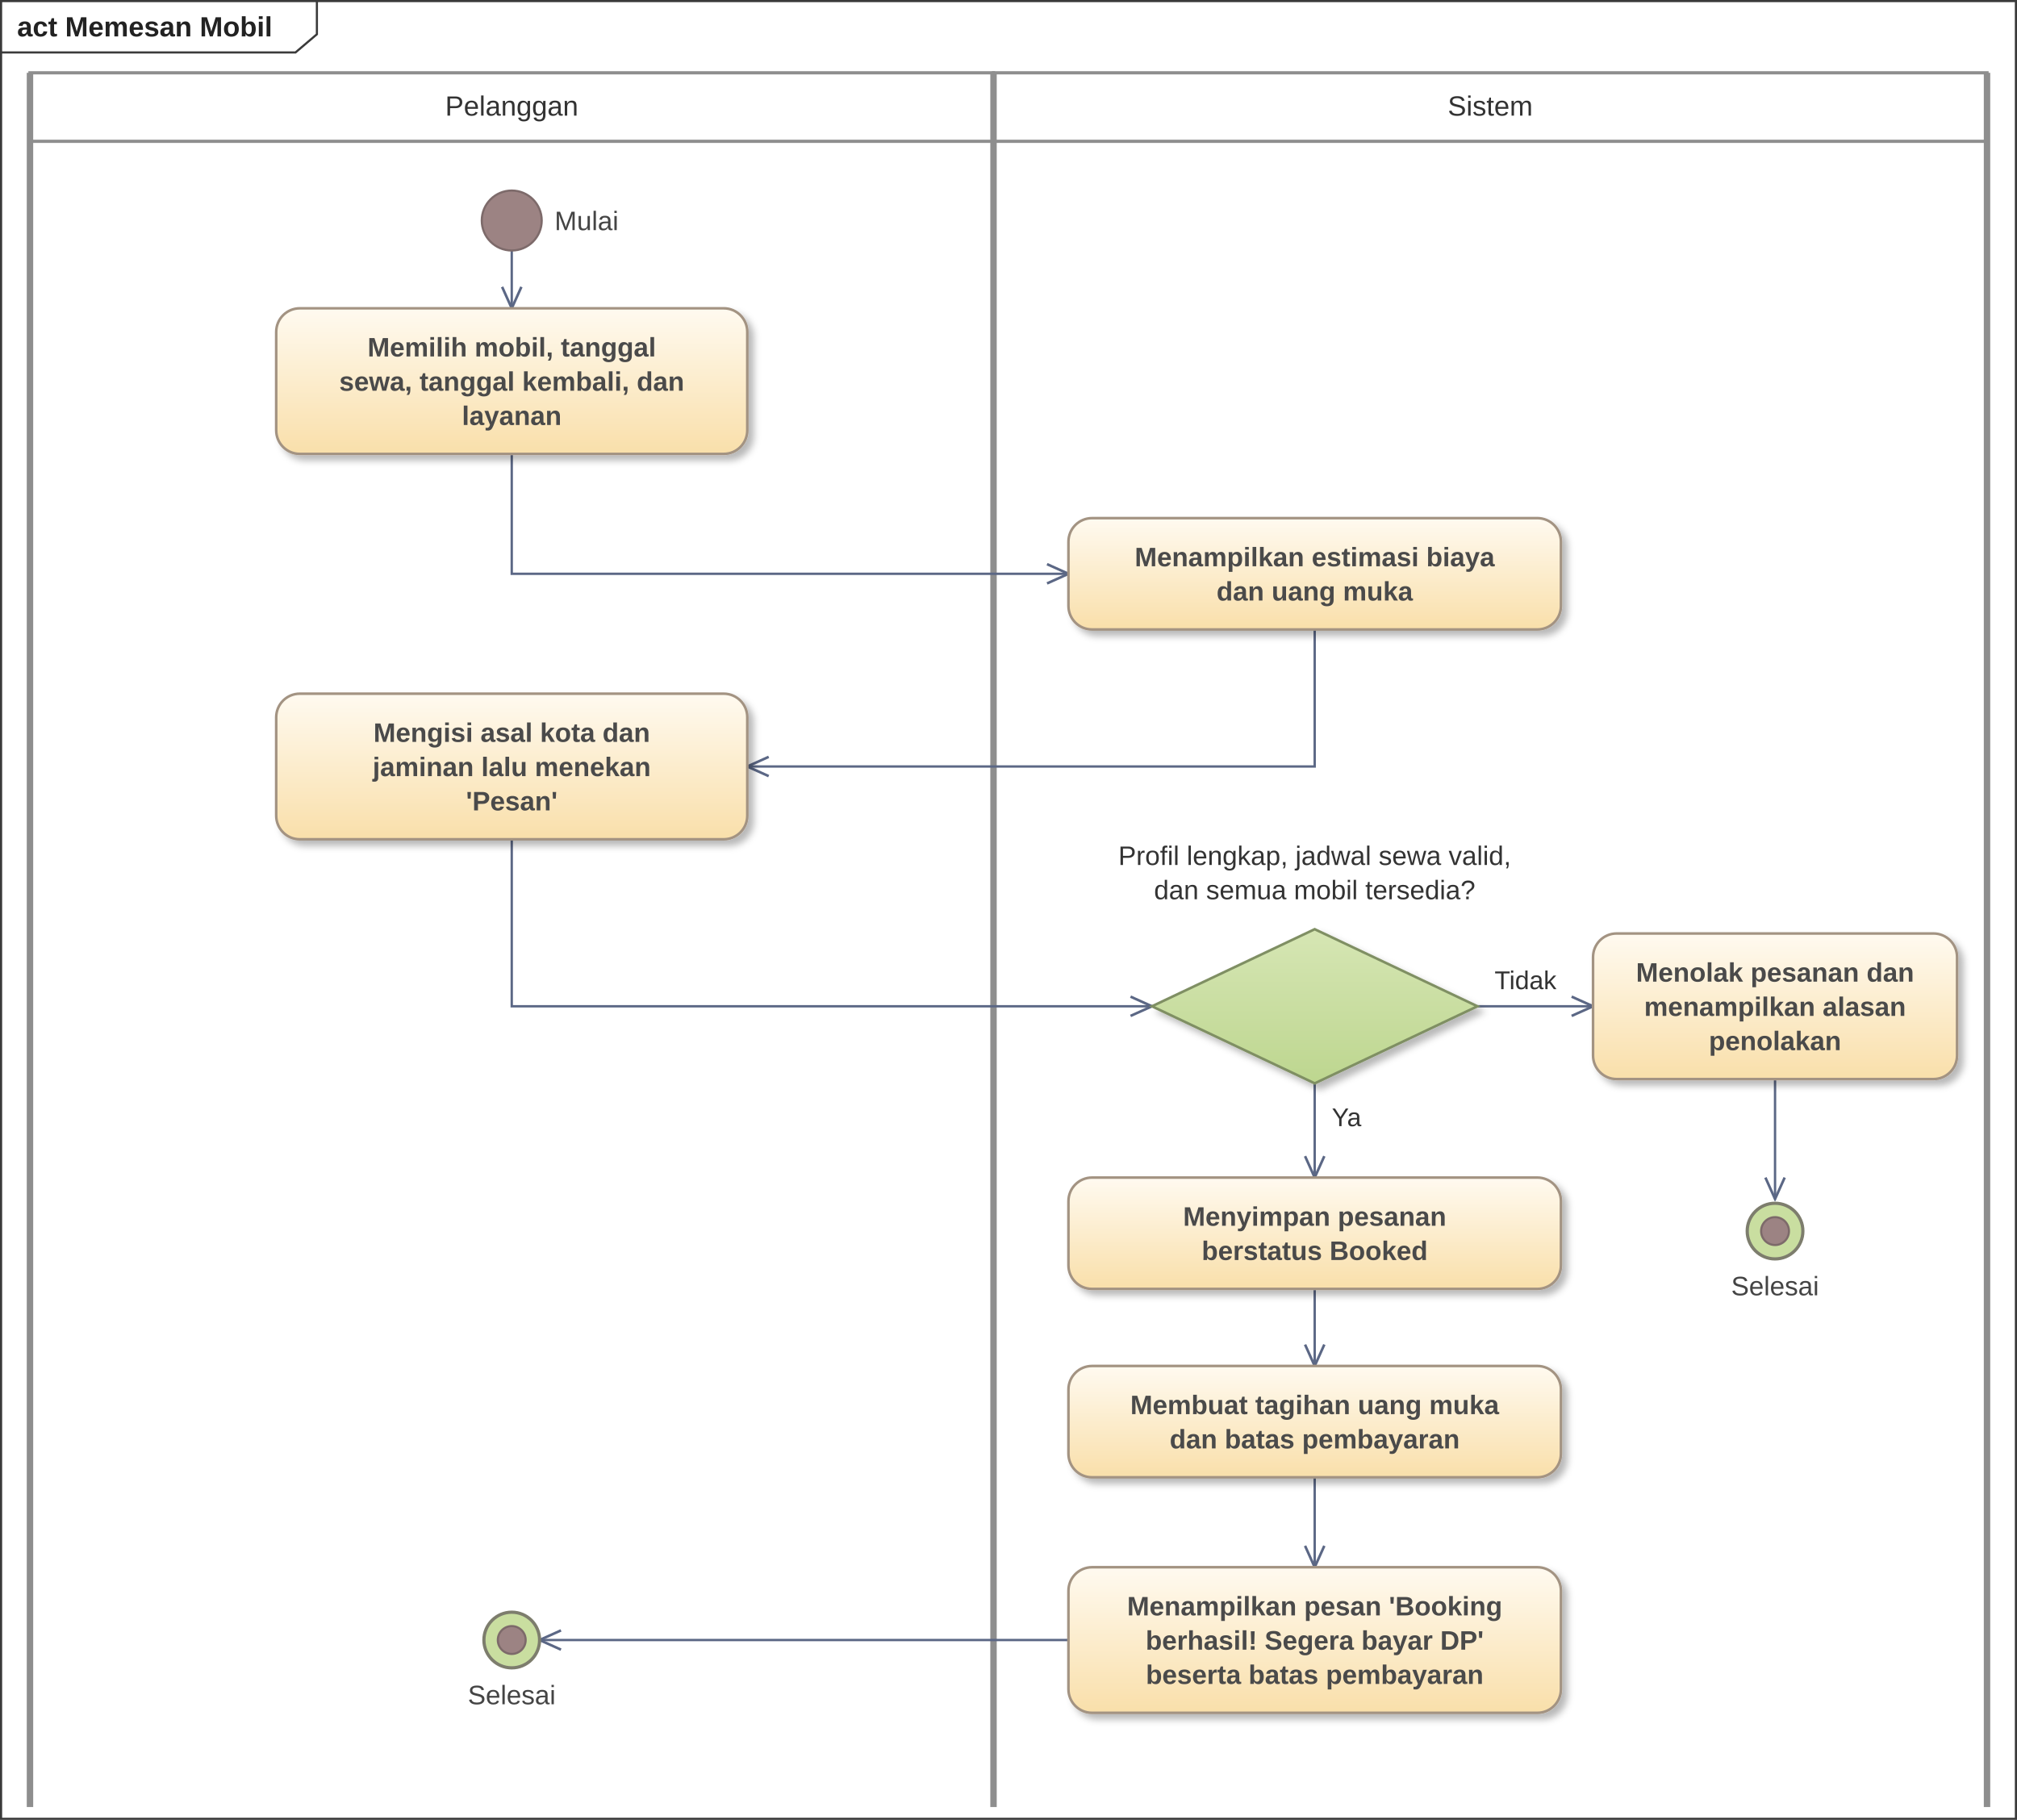
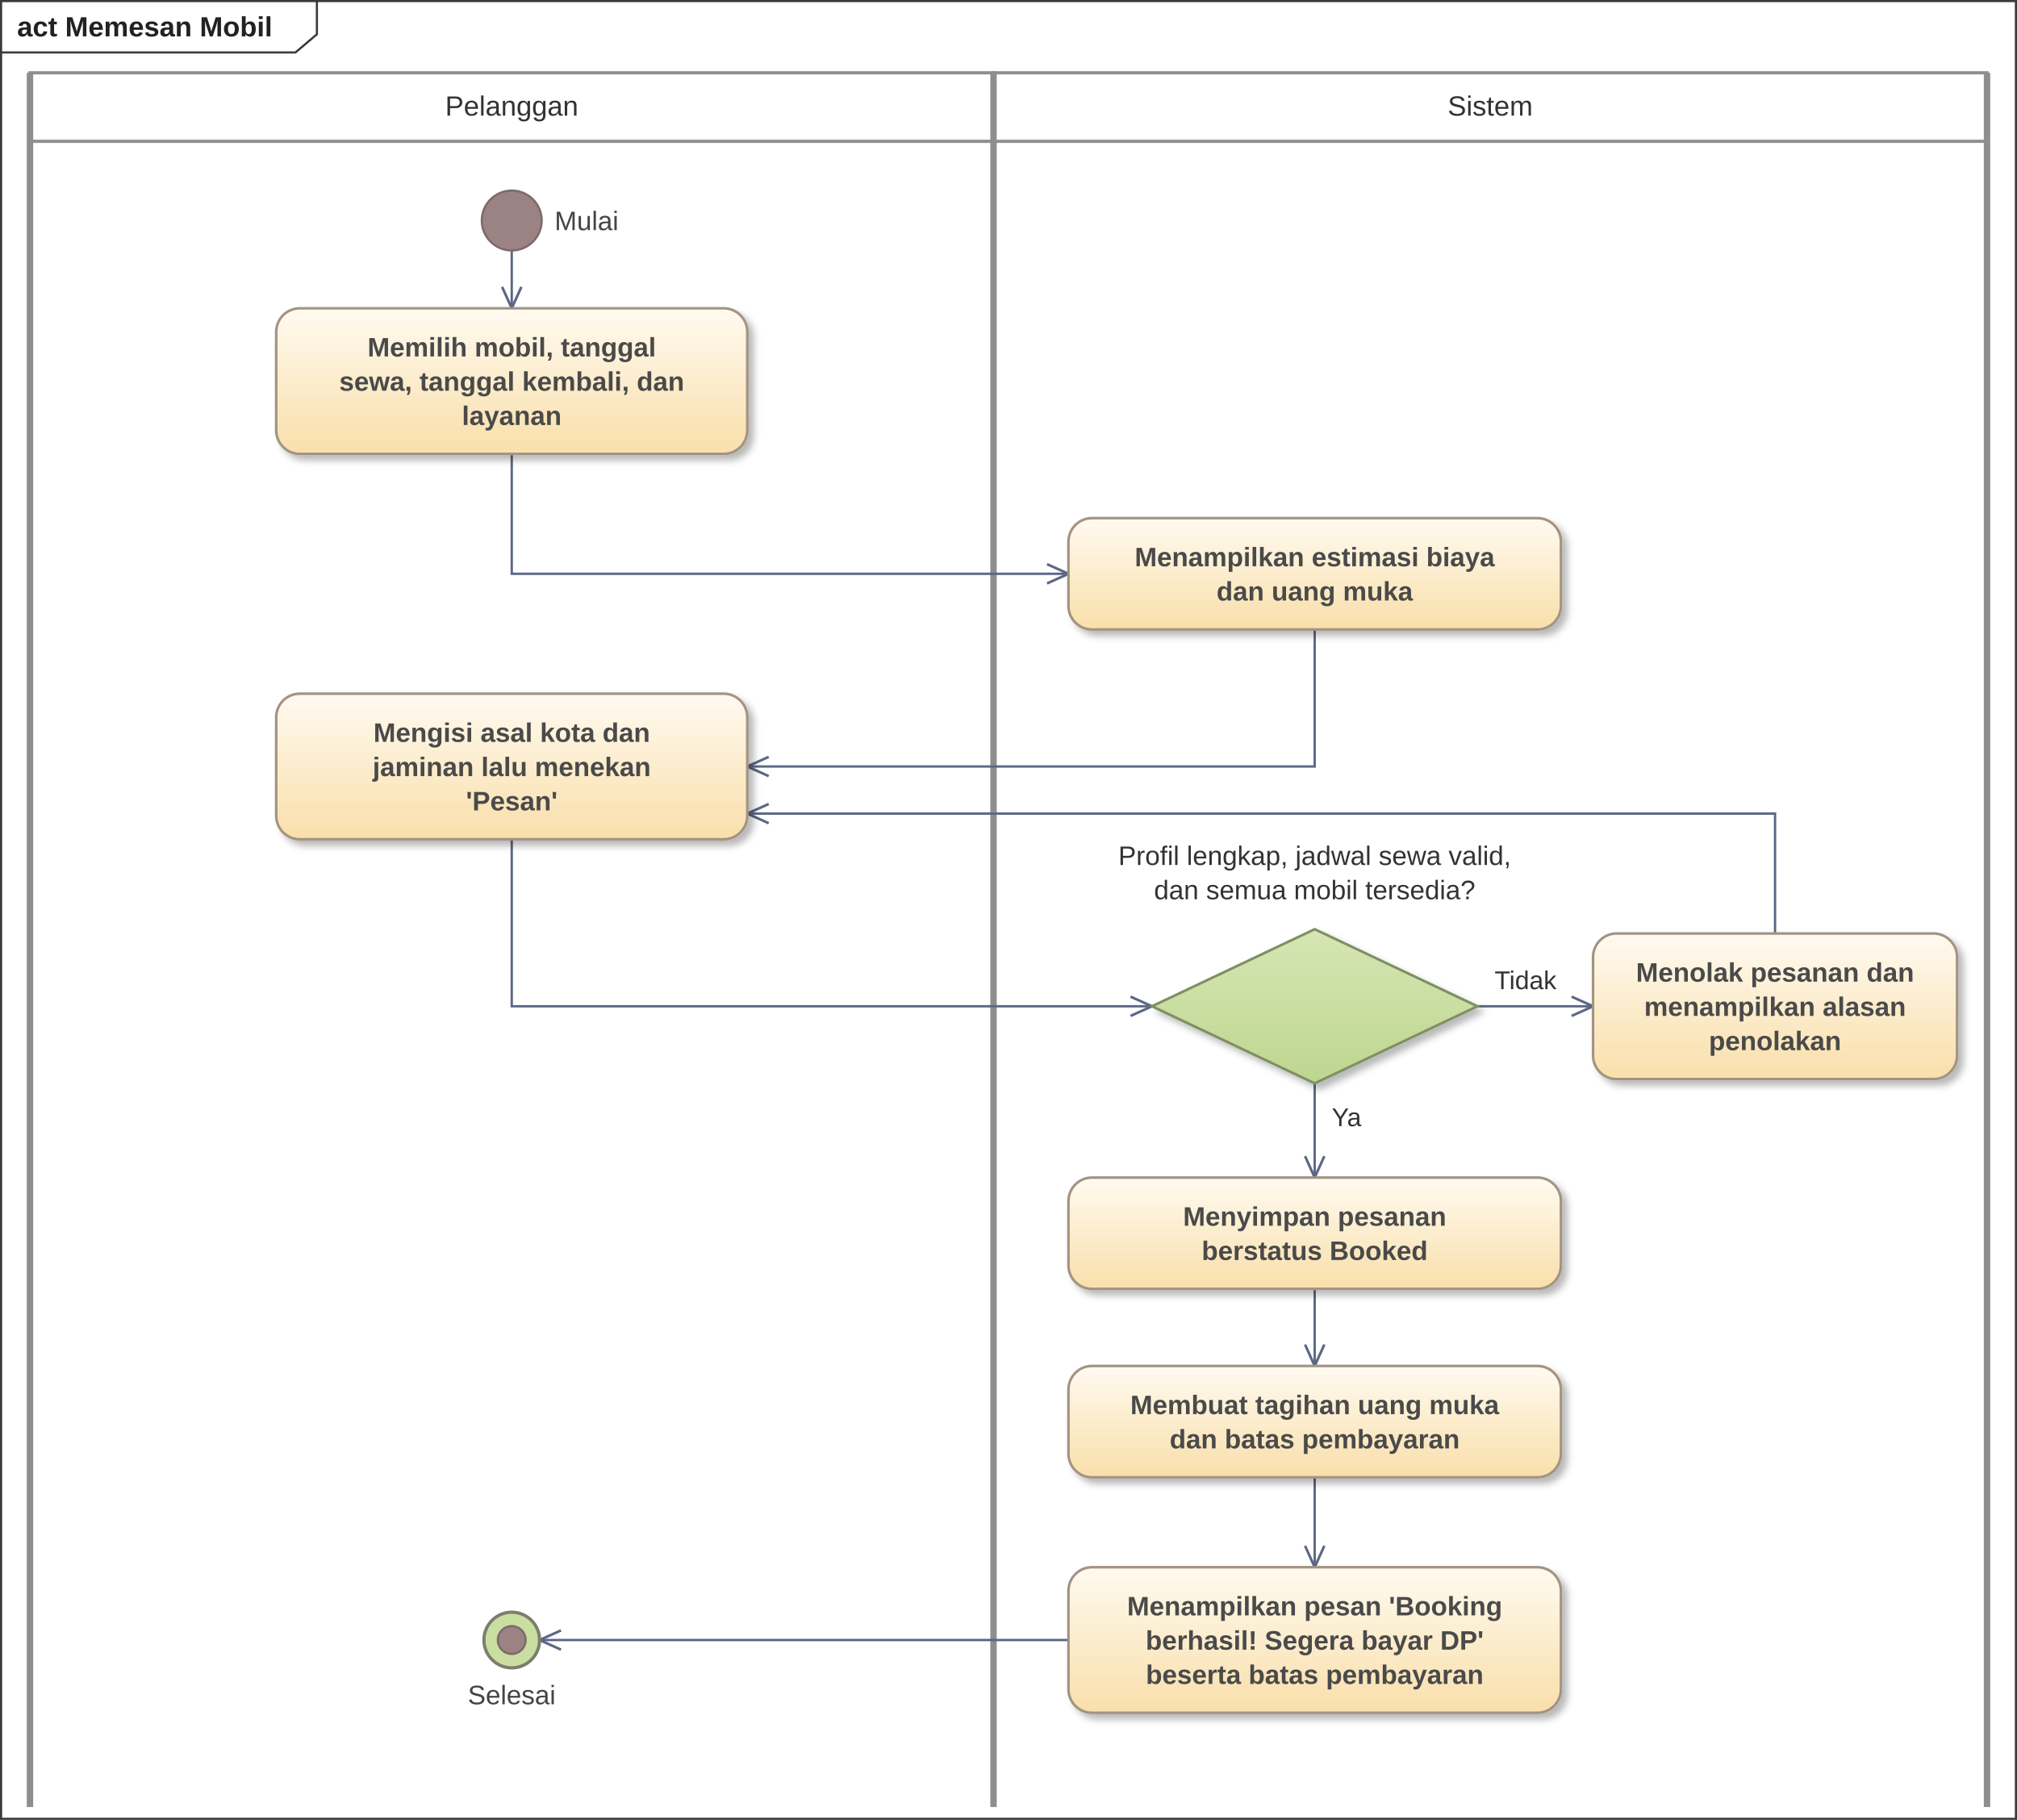
<svg xmlns="http://www.w3.org/2000/svg" viewBox="0 0 942 850" width="942" height="850" font-family="Calibri, 'Segoe UI', Arial, sans-serif" font-size="12.5">
  <defs>
    <linearGradient id="ga" x1="0" y1="0" x2="0" y2="1">
      <stop offset="0" stop-color="#fffaf0" />
      <stop offset="1" stop-color="#f9dfaa" />
    </linearGradient>
    <linearGradient id="gd" x1="0" y1="0" x2="0" y2="1">
      <stop offset="0" stop-color="#d6e6b4" />
      <stop offset="1" stop-color="#bdd68f" />
    </linearGradient>
    <filter id="sh" x="-10%" y="-10%" width="130%" height="140%">
      <feDropShadow dx="2.5" dy="2.5" stdDeviation="1.6" flood-color="#000" flood-opacity="0.28" />
    </filter>
    <marker id="p" viewBox="0 0 12 12" refX="11" refY="6" markerWidth="12" markerHeight="12" markerUnits="userSpaceOnUse" orient="auto">
      <path d="M1,1.5 L11,6 L1,10.5" fill="none" stroke="#5b6785" stroke-width="1.2" />
    </marker>
  </defs>
  <rect width="942" height="850" fill="#fff" />
  <rect x="0.5" y="0.5" width="941" height="849" fill="#fff" stroke="#3a3a3a" stroke-width="1" />
  <path d="M0.5,0.5 H148 V16 L138,24.5 H0.5 Z" fill="#fff" stroke="#3a3a3a" stroke-width="1" />
  <text x="8" y="17" font-weight="700" font-size="13" fill="#222">act Memesan Mobil</text>
  <g transform="translate(14,0)">
    <rect x="0" y="34" width="450" height="32" fill="#fff" stroke="#8e8e8e" stroke-width="1.5" />
    <rect x="450" y="34" width="464" height="32" fill="#fff" stroke="#8e8e8e" stroke-width="1.5" />
    <text x="225" y="54" text-anchor="middle" font-size="13" fill="#333">Pelanggan</text>
    <text x="682" y="54" text-anchor="middle" font-size="13" fill="#333">Sistem</text>
    <line x1="0" y1="34" x2="0" y2="844" stroke="#8e8e8e" stroke-width="3" />
    <line x1="450" y1="34" x2="450" y2="844" stroke="#8e8e8e" stroke-width="3" />
    <line x1="914" y1="34" x2="914" y2="844" stroke="#8e8e8e" stroke-width="3" />
    <path d="M225,117 V144" fill="none" stroke="#5b6785" stroke-width="1.1" marker-end="url(#p)" />
    <path d="M225,212 V268 H485" fill="none" stroke="#5b6785" stroke-width="1.1" marker-end="url(#p)" />
    <path d="M600,294 V358 H335" fill="none" stroke="#5b6785" stroke-width="1.1" marker-end="url(#p)" />
    <path d="M225,392 V470 H524" fill="none" stroke="#5b6785" stroke-width="1.1" marker-end="url(#p)" />
    <path d="M676,470 H730" fill="none" stroke="#5b6785" stroke-width="1.1" marker-end="url(#p)" />
-     <path d="M815,504 V560" fill="none" stroke="#5b6785" stroke-width="1.1" marker-end="url(#p)" />
+     <path d="M815,436 V380 H335" fill="none" stroke="#5b6785" stroke-width="1.1" marker-end="url(#p)" />
    <path d="M600,506 V550" fill="none" stroke="#5b6785" stroke-width="1.1" marker-end="url(#p)" />
    <path d="M600,602 V638" fill="none" stroke="#5b6785" stroke-width="1.1" marker-end="url(#p)" />
    <path d="M600,690 V732" fill="none" stroke="#5b6785" stroke-width="1.1" marker-end="url(#p)" />
    <path d="M485,766 H238" fill="none" stroke="#5b6785" stroke-width="1.1" marker-end="url(#p)" />
    <circle cx="225" cy="103" r="14" fill="#9c8383" stroke="#7d6a6a" stroke-width="1" />
    <text x="245" y="107.5" text-anchor="start" fill="#444">Mulai</text>
    <rect x="115.0" y="144.0" width="220" height="68" rx="11" fill="url(#ga)" stroke="#a39382" stroke-width="1.2" filter="url(#sh)" />
    <text x="225" y="166.5" text-anchor="middle" font-weight="700" fill="#4a4a4a">Memilih mobil, tanggal</text>
    <text x="225" y="182.5" text-anchor="middle" font-weight="700" fill="#4a4a4a">sewa, tanggal kembali, dan</text>
    <text x="225" y="198.5" text-anchor="middle" font-weight="700" fill="#4a4a4a">layanan</text>
    <rect x="485.0" y="242.0" width="230" height="52" rx="11" fill="url(#ga)" stroke="#a39382" stroke-width="1.2" filter="url(#sh)" />
    <text x="600" y="264.5" text-anchor="middle" font-weight="700" fill="#4a4a4a">Menampilkan estimasi biaya</text>
    <text x="600" y="280.5" text-anchor="middle" font-weight="700" fill="#4a4a4a">dan uang muka</text>
    <rect x="115.0" y="324.0" width="220" height="68" rx="11" fill="url(#ga)" stroke="#a39382" stroke-width="1.2" filter="url(#sh)" />
    <text x="225" y="346.5" text-anchor="middle" font-weight="700" fill="#4a4a4a">Mengisi asal kota dan</text>
    <text x="225" y="362.5" text-anchor="middle" font-weight="700" fill="#4a4a4a">jaminan lalu menekan</text>
    <text x="225" y="378.5" text-anchor="middle" font-weight="700" fill="#4a4a4a">'Pesan'</text>
    <polygon points="600,434 676,470 600,506 524,470" fill="url(#gd)" stroke="#7f8f63" stroke-width="1.2" filter="url(#sh)" />
    <text x="600" y="404" text-anchor="middle" fill="#333" stroke="#fff" stroke-width="3" paint-order="stroke">Profil lengkap, jadwal sewa valid,</text>
    <text x="600" y="420" text-anchor="middle" fill="#333" stroke="#fff" stroke-width="3" paint-order="stroke">dan semua mobil tersedia?</text>
    <rect x="730.0" y="436.0" width="170" height="68" rx="11" fill="url(#ga)" stroke="#a39382" stroke-width="1.2" filter="url(#sh)" />
    <text x="815" y="458.5" text-anchor="middle" font-weight="700" fill="#4a4a4a">Menolak pesanan dan</text>
    <text x="815" y="474.5" text-anchor="middle" font-weight="700" fill="#4a4a4a">menampilkan alasan</text>
    <text x="815" y="490.5" text-anchor="middle" font-weight="700" fill="#4a4a4a">penolakan</text>
    <rect x="485.0" y="550.0" width="230" height="52" rx="11" fill="url(#ga)" stroke="#a39382" stroke-width="1.2" filter="url(#sh)" />
    <text x="600" y="572.5" text-anchor="middle" font-weight="700" fill="#4a4a4a">Menyimpan pesanan</text>
    <text x="600" y="588.5" text-anchor="middle" font-weight="700" fill="#4a4a4a">berstatus Booked</text>
    <rect x="485.0" y="638.0" width="230" height="52" rx="11" fill="url(#ga)" stroke="#a39382" stroke-width="1.2" filter="url(#sh)" />
    <text x="600" y="660.5" text-anchor="middle" font-weight="700" fill="#4a4a4a">Membuat tagihan uang muka</text>
    <text x="600" y="676.5" text-anchor="middle" font-weight="700" fill="#4a4a4a">dan batas pembayaran</text>
    <rect x="485.0" y="732.0" width="230" height="68" rx="11" fill="url(#ga)" stroke="#a39382" stroke-width="1.2" filter="url(#sh)" />
    <text x="600" y="754.5" text-anchor="middle" font-weight="700" fill="#4a4a4a">Menampilkan pesan 'Booking</text>
    <text x="600" y="770.5" text-anchor="middle" font-weight="700" fill="#4a4a4a">berhasil! Segera bayar DP'</text>
    <text x="600" y="786.5" text-anchor="middle" font-weight="700" fill="#4a4a4a">beserta batas pembayaran</text>
-     <circle cx="815" cy="575" r="13" fill="#c9dea0" stroke="#7d7d6d" stroke-width="1.5" />
-     <circle cx="815" cy="575" r="6.5" fill="#9c8383" stroke="#7d6a6a" stroke-width="1" />
-     <text x="815" y="605" text-anchor="middle" fill="#444">Selesai</text>
    <circle cx="225" cy="766" r="13" fill="#c9dea0" stroke="#7d7d6d" stroke-width="1.5" />
    <circle cx="225" cy="766" r="6.5" fill="#9c8383" stroke="#7d6a6a" stroke-width="1" />
    <text x="225" y="796" text-anchor="middle" fill="#444">Selesai</text>
    <text x="684" y="462" text-anchor="start" font-size="12" fill="#333" stroke="#fff" stroke-width="3" paint-order="stroke">Tidak</text>
    <text x="608" y="526" text-anchor="start" font-size="12" fill="#333" stroke="#fff" stroke-width="3" paint-order="stroke">Ya</text>
  </g>
</svg>
